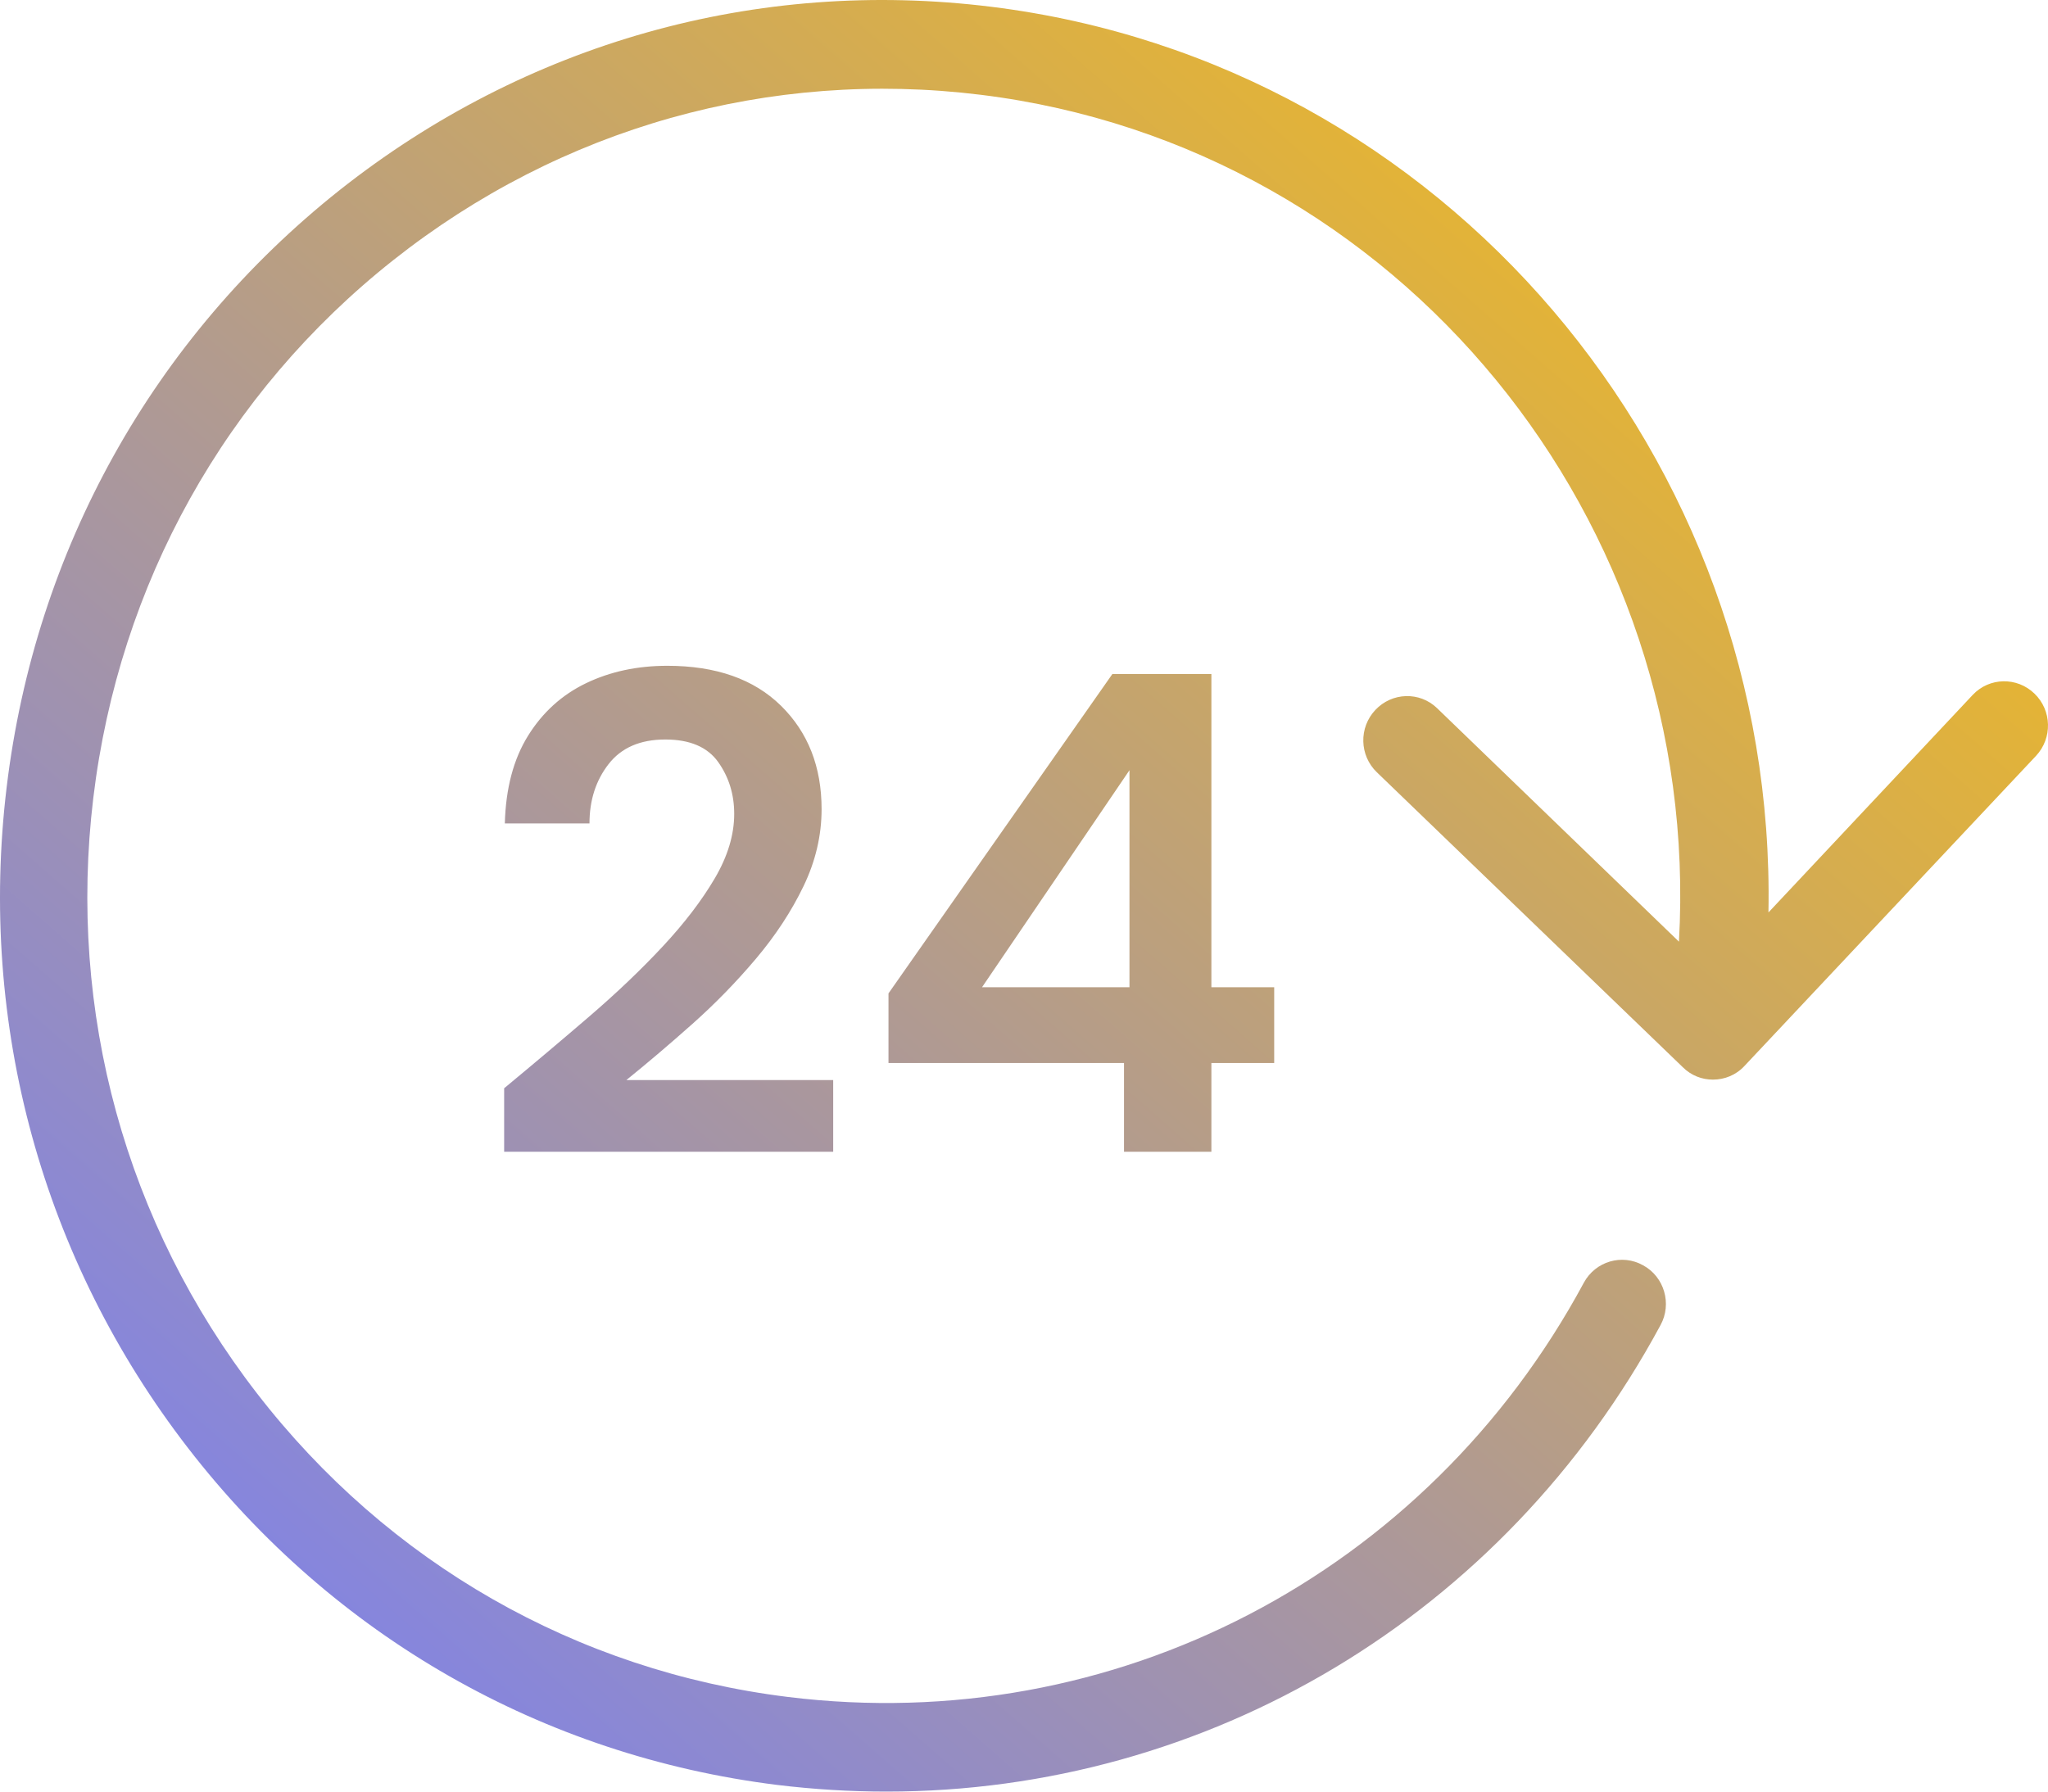
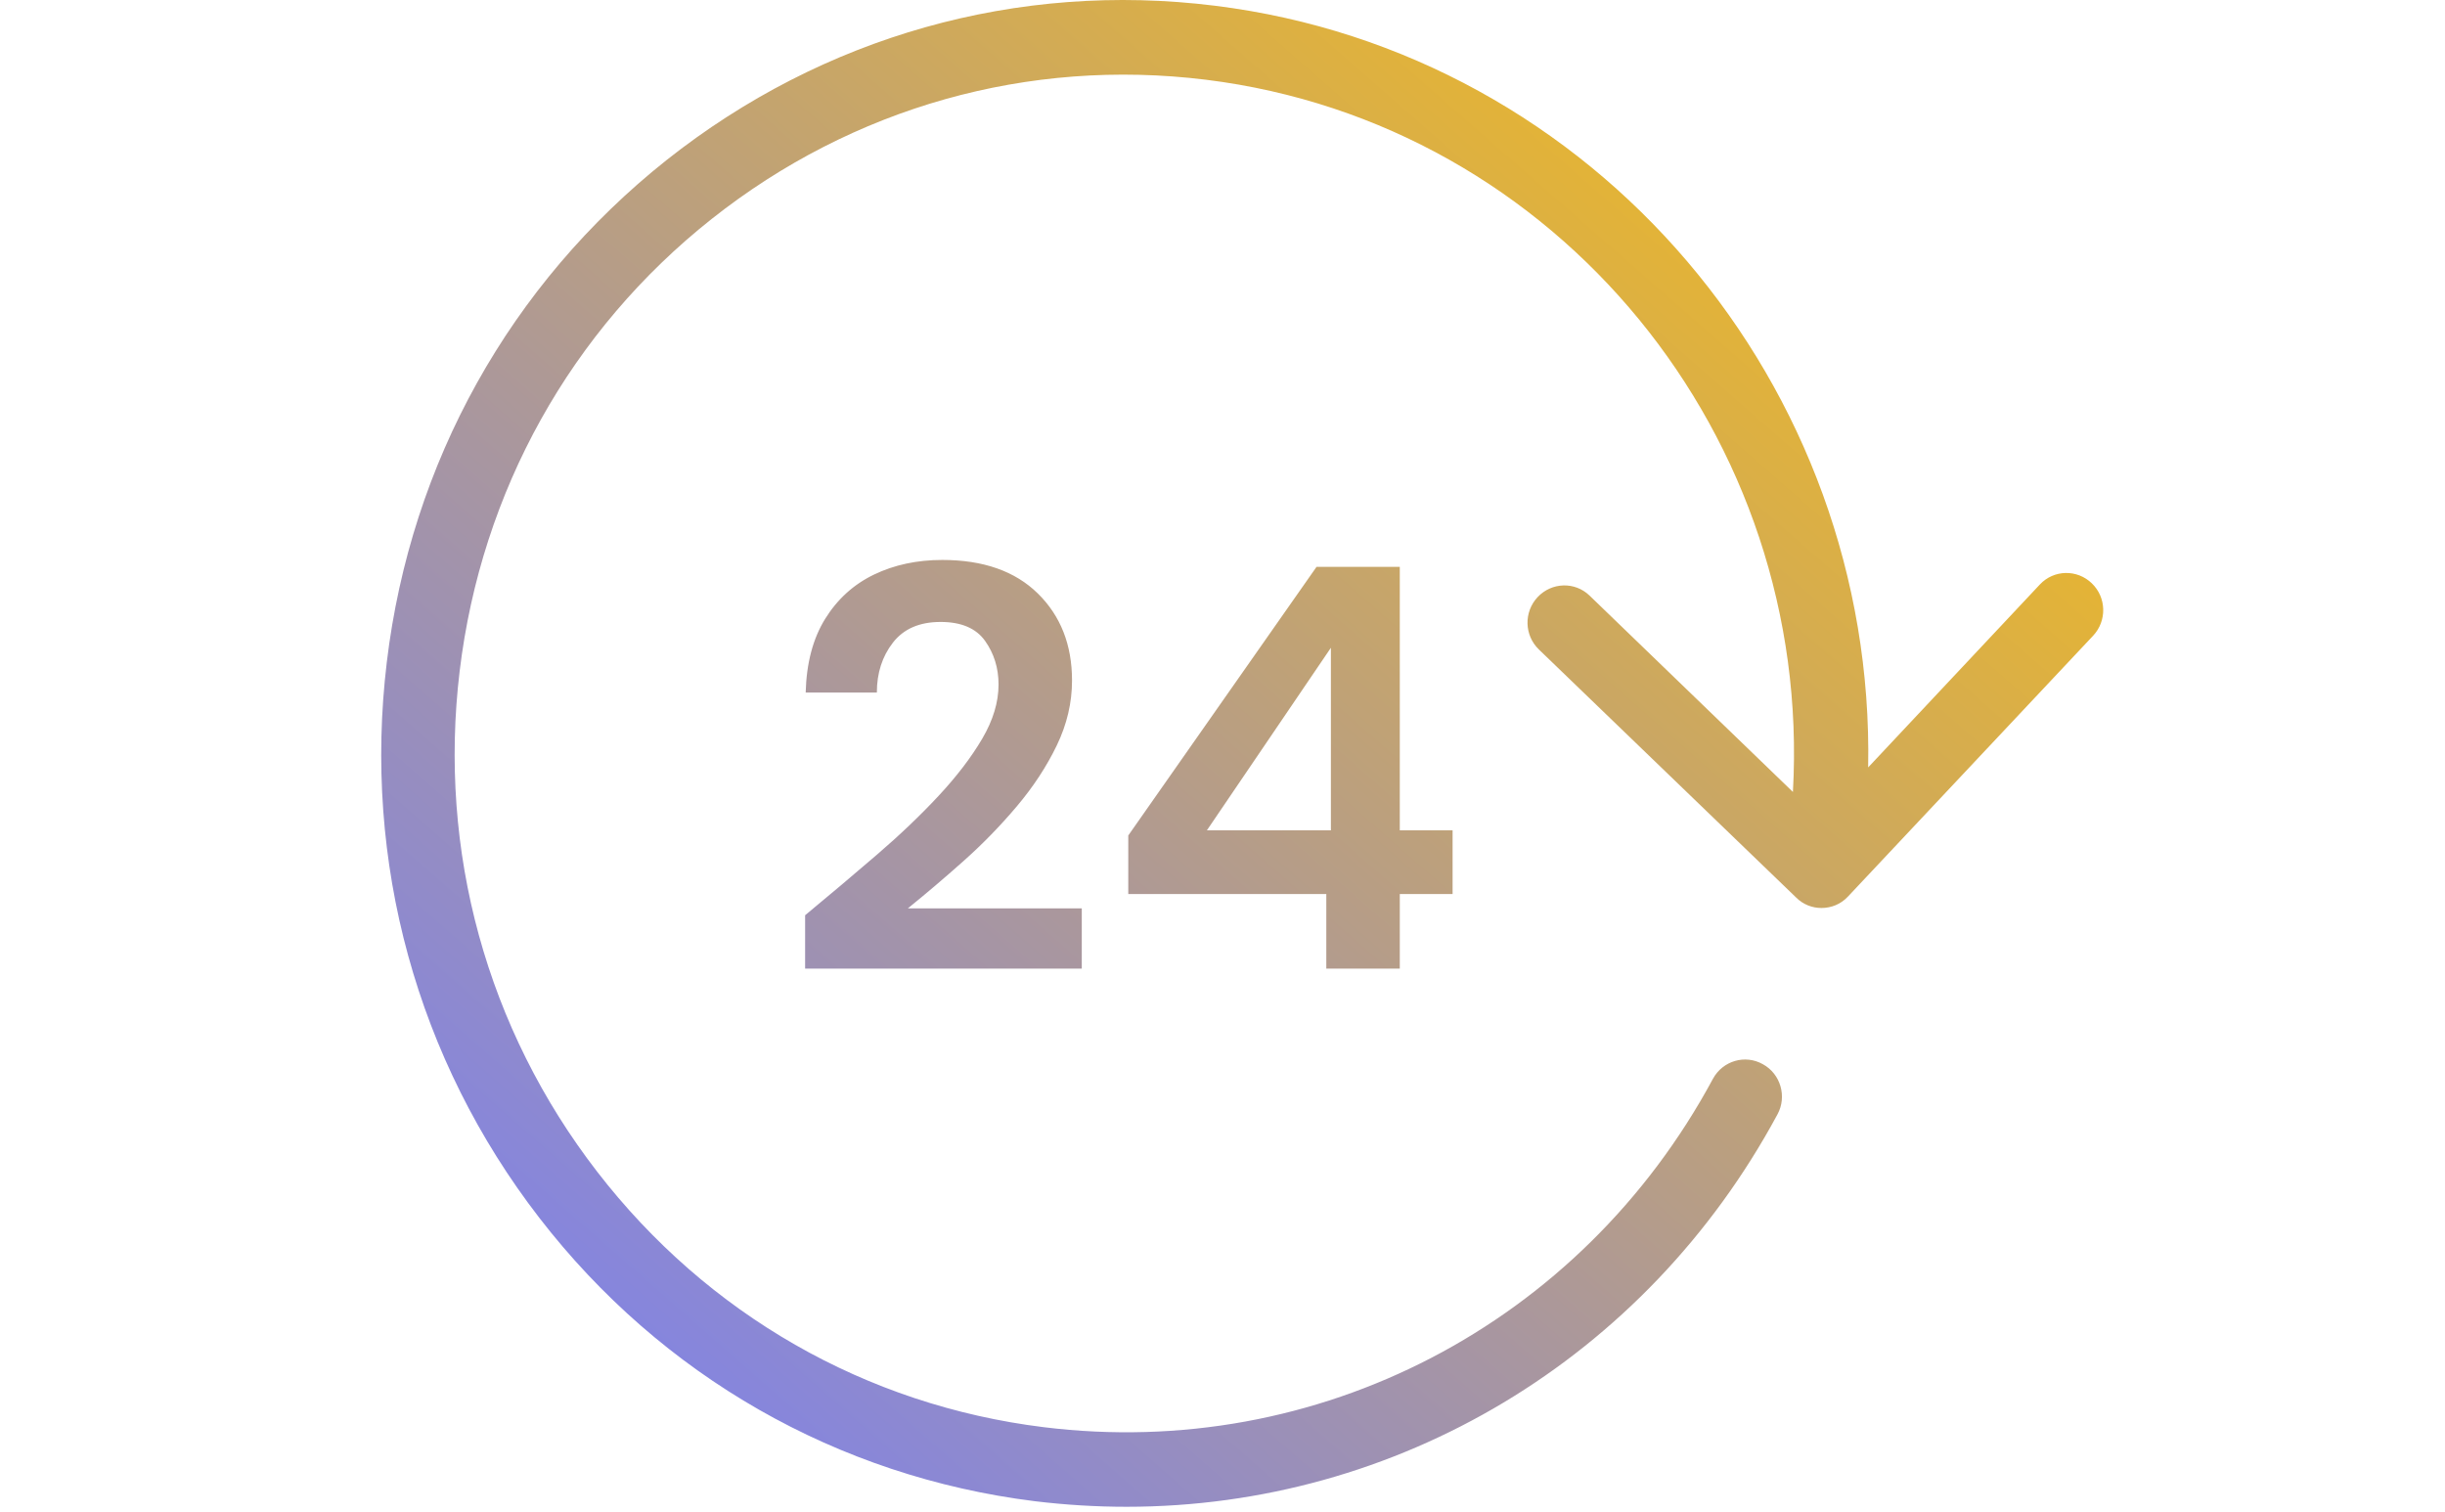
- <svg xmlns="http://www.w3.org/2000/svg" width="144" height="126" viewBox="0 0 144 126" fill="none">
-   <path fill-rule="evenodd" clip-rule="evenodd" d="M138.707 48.871C139.877 47.627 141.823 47.596 143.045 48.777C144.276 49.959 144.322 51.919 143.153 53.163L122.661 74.964C122.06 75.617 121.249 75.928 120.439 75.928C119.678 75.928 118.916 75.648 118.324 75.057L96.81 54.313C95.582 53.131 95.533 51.172 96.706 49.928C97.876 48.684 99.819 48.622 101.044 49.804L118.051 66.225C119.727 36.617 98.413 10.306 68.964 6.667C54.109 4.832 39.435 8.969 27.647 18.299C15.862 27.629 8.372 41.064 6.56 56.117C4.749 71.17 8.832 86.036 18.057 97.978C27.282 109.921 40.54 117.51 55.398 119.344C78.299 122.175 100.295 110.761 111.368 90.203C112.181 88.71 114.048 88.151 115.536 88.99C117.022 89.799 117.572 91.696 116.758 93.189C105.71 113.684 84.9 126 62.33 126C59.788 126 57.228 125.844 54.656 125.533C38.167 123.481 23.454 115.084 13.219 101.835C2.984 88.586 -1.544 72.072 0.467 55.371C2.474 38.67 10.784 23.773 23.862 13.385C36.94 3.028 53.203 -1.574 69.707 0.478C101.587 4.428 124.945 32.294 124.344 64.172L138.707 48.871ZM35.448 76.536V81H58.584V75.96H44.04C45.544 74.744 47.096 73.424 48.696 72C50.296 70.576 51.784 69.048 53.16 67.416C54.536 65.784 55.648 64.088 56.496 62.328C57.344 60.568 57.768 58.76 57.768 56.904C57.768 53.928 56.816 51.504 54.912 49.632C53.008 47.76 50.344 46.824 46.92 46.824C44.808 46.824 42.904 47.232 41.208 48.048C39.512 48.864 38.152 50.096 37.128 51.744C36.104 53.392 35.56 55.448 35.496 57.912H41.448C41.448 56.28 41.896 54.888 42.792 53.736C43.688 52.584 45.016 52.008 46.776 52.008C48.504 52.008 49.744 52.536 50.496 53.592C51.248 54.648 51.624 55.864 51.624 57.24C51.624 58.712 51.168 60.224 50.256 61.776C49.344 63.328 48.128 64.92 46.608 66.552C45.088 68.184 43.36 69.832 41.424 71.496C39.488 73.16 37.496 74.84 35.448 76.536ZM79.032 74.76V81H85.176V74.76H89.592V69.432H85.176V47.4H78.216L62.472 69.864V74.76H79.032ZM79.416 69.432H69.048L79.416 54.168V69.432Z" fill="url(#paint0_linear)" />
+ <svg xmlns="http://www.w3.org/2000/svg" width="186" height="115" viewBox="0 0 186 115" fill="none">
+   <path fill-rule="evenodd" clip-rule="evenodd" d="M155.185 44.459C156.249 43.327 158.02 43.299 159.131 44.374C160.251 45.449 160.293 47.231 159.229 48.363L140.588 68.196C140.04 68.791 139.303 69.073 138.566 69.073C137.873 69.073 137.181 68.819 136.642 68.281L117.071 49.41C115.953 48.335 115.909 46.552 116.976 45.421C118.04 44.289 119.807 44.232 120.922 45.307L136.393 60.246C137.918 33.311 118.528 9.376 91.738 6.065C78.224 4.396 64.875 8.159 54.151 16.647C43.43 25.135 36.616 37.357 34.968 51.051C33.321 64.745 37.035 78.269 45.427 89.133C53.819 99.998 65.88 106.901 79.397 108.57C100.231 111.145 120.24 100.761 130.314 82.06C131.054 80.702 132.752 80.193 134.106 80.957C135.458 81.692 135.958 83.418 135.217 84.776C125.167 103.421 106.235 114.625 85.703 114.625C83.391 114.625 81.062 114.484 78.721 114.201C63.722 112.333 50.336 104.694 41.026 92.641C31.715 80.589 27.596 65.565 29.425 50.372C31.251 35.179 38.811 21.626 50.708 12.177C62.605 2.755 77.4 -1.432 92.414 0.435C121.416 4.028 142.666 29.379 142.118 58.379L155.185 44.459ZM61.248 69.626V73.688H82.295V69.103H69.064C70.432 67.996 71.844 66.796 73.3 65.5C74.755 64.205 76.109 62.815 77.361 61.33C78.613 59.845 79.624 58.302 80.396 56.701C81.167 55.1 81.553 53.455 81.553 51.767C81.553 49.059 80.687 46.854 78.955 45.151C77.222 43.448 74.799 42.597 71.684 42.597C69.763 42.597 68.031 42.968 66.488 43.71C64.945 44.453 63.708 45.573 62.776 47.073C61.845 48.572 61.35 50.442 61.291 52.684H66.706C66.706 51.199 67.114 49.933 67.929 48.885C68.744 47.837 69.952 47.313 71.553 47.313C73.125 47.313 74.253 47.793 74.937 48.754C75.621 49.715 75.963 50.821 75.963 52.072C75.963 53.412 75.549 54.787 74.719 56.199C73.889 57.611 72.783 59.059 71.4 60.544C70.017 62.029 68.446 63.528 66.684 65.041C64.923 66.555 63.111 68.084 61.248 69.626ZM100.897 68.011V73.688H106.487V68.011H110.504V63.164H106.487V43.121H100.155L85.832 63.557V68.011H100.897ZM101.246 63.164H91.814L101.246 49.278V63.164Z" fill="url(#paint0_linear)" />
  <defs>
-     <linearGradient id="paint0_linear" x1="72" y1="-63" x2="-52.885" y2="79.726" gradientUnits="userSpaceOnUse">
+     <linearGradient id="paint0_linear" x1="94.5" y1="-57.312" x2="-19.111" y2="72.528" gradientUnits="userSpaceOnUse">
      <stop stop-color="#FFC105" />
      <stop offset="1" stop-color="#737CFF" />
    </linearGradient>
  </defs>
</svg>
